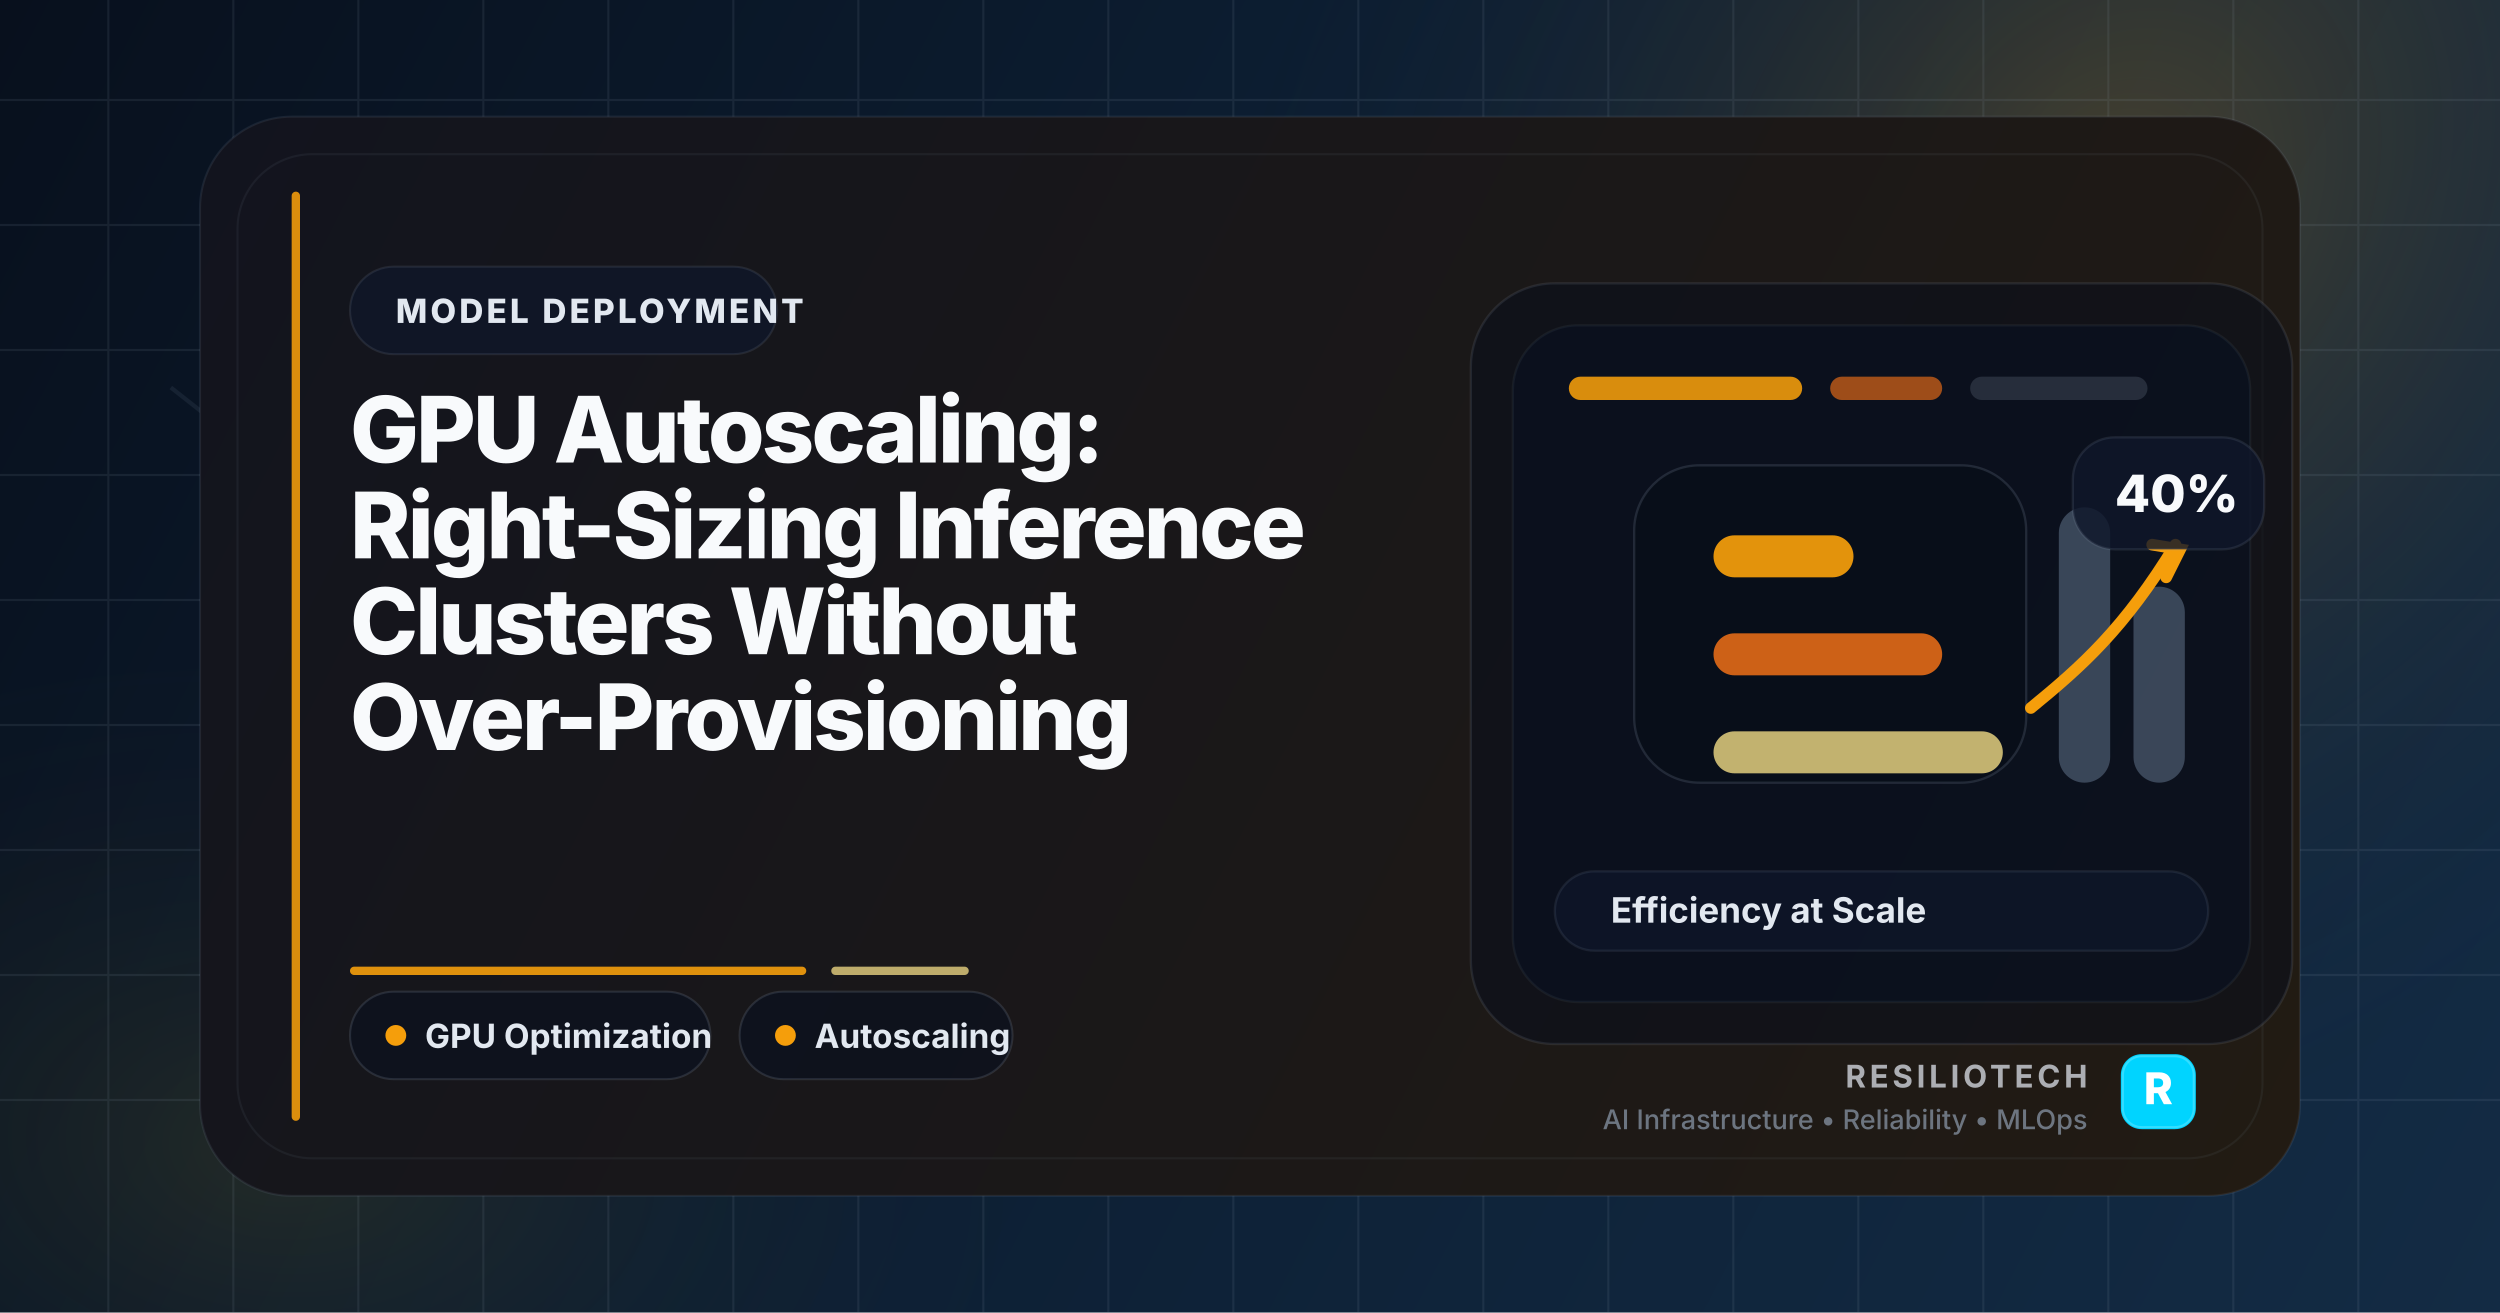
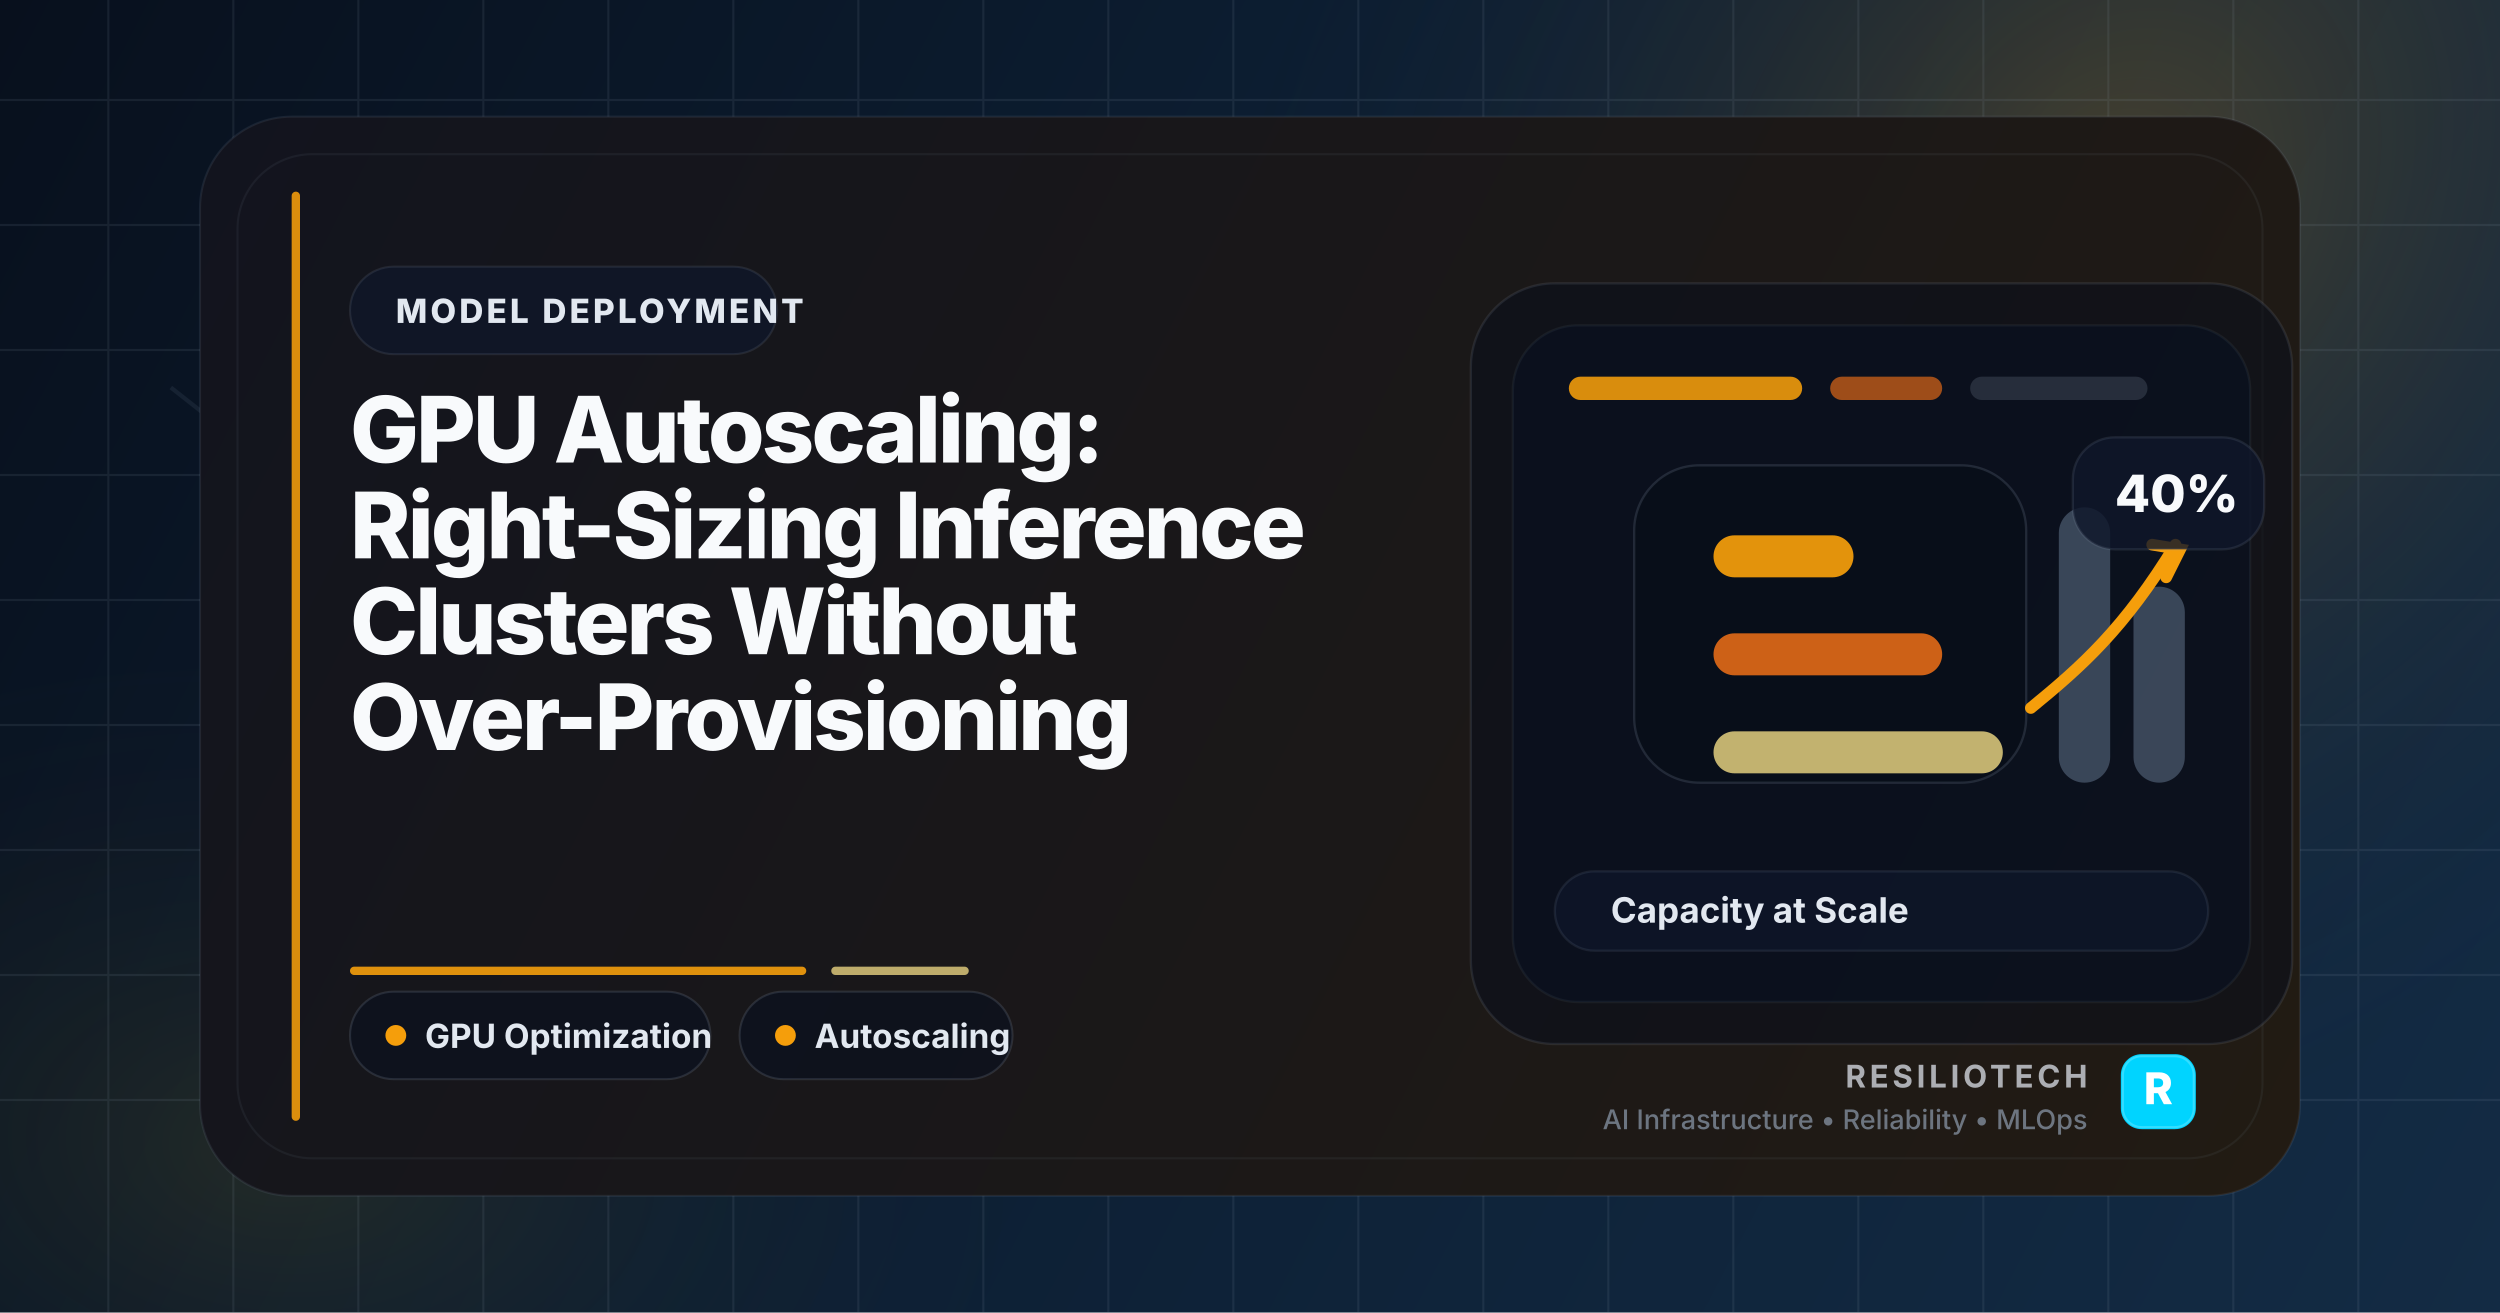
<svg xmlns="http://www.w3.org/2000/svg" width="1200" height="630" viewBox="0 0 1200 630" fill="none">
  <defs>
    <linearGradient id="bg" x1="0" y1="0" x2="1200" y2="630" gradientUnits="userSpaceOnUse">
      <stop stop-color="#08101d" />
      <stop offset="0.5" stop-color="#0d2035" />
      <stop offset="1" stop-color="#132b44" />
    </linearGradient>
    <linearGradient id="panel" x1="96" y1="56" x2="1104" y2="574" gradientUnits="userSpaceOnUse">
      <stop stop-color="#12141e" />
      <stop offset="1" stop-color="#221b13" />
    </linearGradient>
    <radialGradient id="glowA" cx="0" cy="0" r="1" gradientUnits="userSpaceOnUse" gradientTransform="translate(1012 96) rotate(127) scale(512 402)">
      <stop stop-color="rgba(245, 158, 11, 0.24)" />
      <stop offset="1" stop-color="rgba(15, 23, 42, 0)" />
    </radialGradient>
    <radialGradient id="glowB" cx="0" cy="0" r="1" gradientUnits="userSpaceOnUse" gradientTransform="translate(132 552) rotate(5) scale(388 258)">
      <stop stop-color="rgba(250, 204, 21, 0.10)" />
      <stop offset="1" stop-color="rgba(15, 23, 42, 0)" />
    </radialGradient>
    <linearGradient id="accentLine" x1="140" y1="0" x2="416" y2="0" gradientUnits="userSpaceOnUse">
      <stop stop-color="#f59e0b" />
      <stop offset="1" stop-color="#f97316" />
    </linearGradient>
  </defs>
  <rect width="1200" height="630" fill="url(#bg)" />
  <rect width="1200" height="630" fill="url(#glowA)" />
  <rect width="1200" height="630" fill="url(#glowB)" />
  <g opacity="0.11" stroke="#94a3b8" stroke-width="1">
    <path d="M0 48 H1200" />
    <path d="M0 108 H1200" />
    <path d="M0 168 H1200" />
    <path d="M0 228 H1200" />
    <path d="M0 288 H1200" />
    <path d="M0 348 H1200" />
    <path d="M0 408 H1200" />
    <path d="M0 468 H1200" />
    <path d="M0 528 H1200" />
    <path d="M52 0 V630" />
    <path d="M112 0 V630" />
    <path d="M172 0 V630" />
    <path d="M232 0 V630" />
    <path d="M292 0 V630" />
    <path d="M352 0 V630" />
    <path d="M412 0 V630" />
    <path d="M472 0 V630" />
    <path d="M532 0 V630" />
    <path d="M592 0 V630" />
    <path d="M652 0 V630" />
    <path d="M712 0 V630" />
    <path d="M772 0 V630" />
    <path d="M832 0 V630" />
    <path d="M892 0 V630" />
    <path d="M952 0 V630" />
    <path d="M1012 0 V630" />
    <path d="M1072 0 V630" />
    <path d="M1132 0 V630" />
  </g>
  <circle cx="560" cy="364" r="2" fill="#f59e0b" opacity="0.46" />
  <circle cx="733" cy="363" r="3" fill="#fde68a" opacity="0.57" />
  <circle cx="906" cy="362" r="4" fill="#f97316" opacity="0.40" />
  <circle cx="1079" cy="361" r="2" fill="#f59e0b" opacity="0.51" />
  <circle cx="164" cy="360" r="3" fill="#fde68a" opacity="0.34" />
  <circle cx="337" cy="359" r="4" fill="#f97316" opacity="0.45" />
  <circle cx="510" cy="358" r="2" fill="#f59e0b" opacity="0.56" />
  <circle cx="683" cy="357" r="3" fill="#fde68a" opacity="0.39" />
  <circle cx="856" cy="356" r="4" fill="#f97316" opacity="0.50" />
  <circle cx="1029" cy="355" r="2" fill="#f59e0b" opacity="0.61" />
  <path d="M180 260 L318 362 L466 334" stroke="rgba(148, 163, 184, 0.10)" stroke-width="2" fill="none" />
  <path d="M241 133 L312 176 L387 189" stroke="rgba(148, 163, 184, 0.10)" stroke-width="2" fill="none" />
  <path d="M82 186 L176 260 L268 234" stroke="rgba(148, 163, 184, 0.10)" stroke-width="2" fill="none" />
  <rect x="96" y="56" width="1008" height="518" rx="44" fill="url(#panel)" stroke="rgba(148, 163, 184, 0.12)" />
  <rect x="114" y="74" width="972" height="482" rx="36" fill="none" stroke="rgba(148, 163, 184, 0.08)" />
  <rect x="140" y="92" width="4" height="446" rx="2" fill="url(#accentLine)" opacity="0.88" />
  <rect x="168" y="128" width="205" height="42" rx="21" fill="rgba(15, 23, 42, 0.72)" stroke="rgba(148, 163, 184, 0.14)" />
  <text x="190" y="155" fill="#e2e8f0" font-size="16" font-family="Inter, Arial, sans-serif" font-weight="760" letter-spacing="1.5">MODEL DEPLOYMENT</text>
  <text x="168" y="222" fill="#f8fafc" font-size="44" font-family="Inter, Arial, sans-serif" font-weight="820" letter-spacing="-1.4">
    <tspan x="168" dy="0">GPU Autoscaling:</tspan>
    <tspan x="168" dy="46">Right-Sizing Inference</tspan>
    <tspan x="168" dy="46">Clusters Without</tspan>
    <tspan x="168" dy="46">Over-Provisioning</tspan>
  </text>
  <g transform="translate(168, 0)">
    <rect x="0" y="476" width="173" height="42" rx="21" fill="rgba(10, 17, 31, 0.70)" stroke="rgba(148, 163, 184, 0.18)" />
    <circle cx="22" cy="497" r="5" fill="#f59e0b" />
    <text x="36" y="503" fill="#e2e8f0" font-size="16" font-family="Inter, Arial, sans-serif" font-weight="650">GPU Optimization</text>
  </g>
  <g transform="translate(355, 0)">
    <rect x="0" y="476" width="131" height="42" rx="21" fill="rgba(10, 17, 31, 0.70)" stroke="rgba(148, 163, 184, 0.18)" />
    <circle cx="22" cy="497" r="5" fill="#f59e0b" />
    <text x="36" y="503" fill="#e2e8f0" font-size="16" font-family="Inter, Arial, sans-serif" font-weight="650">Autoscaling</text>
  </g>
  <rect x="168" y="464" width="219" height="4" rx="2" fill="#f59e0b" opacity="0.90" />
  <rect x="399" y="464" width="66" height="4" rx="2" fill="#fde68a" opacity="0.72" />
  <g transform="translate(706 136) scale(1.12) translate(-706 -136)">
    <rect x="706" y="136" width="352" height="326" rx="36" fill="rgba(9, 14, 26, 0.54)" stroke="rgba(148, 163, 184, 0.14)" />
    <rect x="724" y="154" width="316" height="290" rx="28" fill="rgba(10, 17, 31, 0.76)" stroke="rgba(148, 163, 184, 0.08)" />
    <rect x="748" y="176" width="100" height="10" rx="5" fill="#f59e0b" opacity="0.88" />
    <rect x="860" y="176" width="48" height="10" rx="5" fill="#f97316" opacity="0.62" />
    <rect x="920" y="176" width="76" height="10" rx="5" fill="rgba(148, 163, 184, 0.20)" />
    <rect x="742" y="388" width="280" height="34" rx="17" fill="rgba(15, 23, 42, 0.72)" stroke="rgba(148, 163, 184, 0.12)" />
-     <text x="766" y="410" fill="#e2e8f0" font-size="15" font-family="Inter, Arial, sans-serif" font-weight="680">Efficiency at Scale</text>
+     <text x="766" y="410" fill="#e2e8f0" font-size="15" font-family="Inter, Arial, sans-serif" font-weight="680">Capacity at Scale</text>
    <rect x="776" y="214" width="168" height="136" rx="28" fill="rgba(9, 14, 26, 0.88)" stroke="rgba(148, 163, 184, 0.18)" />
    <rect x="810" y="244" width="60" height="18" rx="9" fill="#f59e0b" opacity="0.92" />
    <rect x="810" y="286" width="98" height="18" rx="9" fill="#f97316" opacity="0.82" />
    <rect x="810" y="328" width="124" height="18" rx="9" fill="#fde68a" opacity="0.76" />
    <rect x="958" y="232" width="22" height="118" rx="11" fill="rgba(71, 85, 105, 0.78)" />
    <rect x="990" y="266" width="22" height="84" rx="11" fill="rgba(71, 85, 105, 0.78)" />
    <path d="M946 318 C968 300, 986 284, 1008 248" stroke="#f59e0b" stroke-width="5" fill="none" stroke-linecap="round" />
    <path d="M998 248 L1010 250 L1004 262" stroke="#f59e0b" stroke-width="5" fill="none" stroke-linecap="round" />
    <rect x="964" y="202" width="82" height="48" rx="18" fill="rgba(15, 23, 42, 0.82)" stroke="rgba(148, 163, 184, 0.14)" />
    <text x="982" y="234" fill="#f8fafc" font-size="22" font-family="Inter, Arial, sans-serif" font-weight="760">40%</text>
  </g>
  <text x="1002" y="522" text-anchor="end" fill="rgba(226, 232, 240, 0.72)" font-size="15" font-family="Inter, Arial, sans-serif" font-weight="730" letter-spacing="1.8">RESILIOTECH</text>
  <text x="1002" y="542" text-anchor="end" fill="rgba(148, 163, 184, 0.66)" font-size="13" font-family="Inter, Arial, sans-serif" font-weight="500">AI Infrastructure • Reliability • MLOps</text>
  <g transform="translate(1018, 506)">
    <rect width="36" height="36" rx="10" fill="#00D4FF" />
    <rect x="1" y="1" width="34" height="34" rx="9" fill="none" stroke="rgba(255, 255, 255, 0.20)" />
    <text x="18" y="24" text-anchor="middle" fill="#ffffff" font-size="21" font-family="Inter, Arial, sans-serif" font-weight="800">R</text>
  </g>
</svg>
